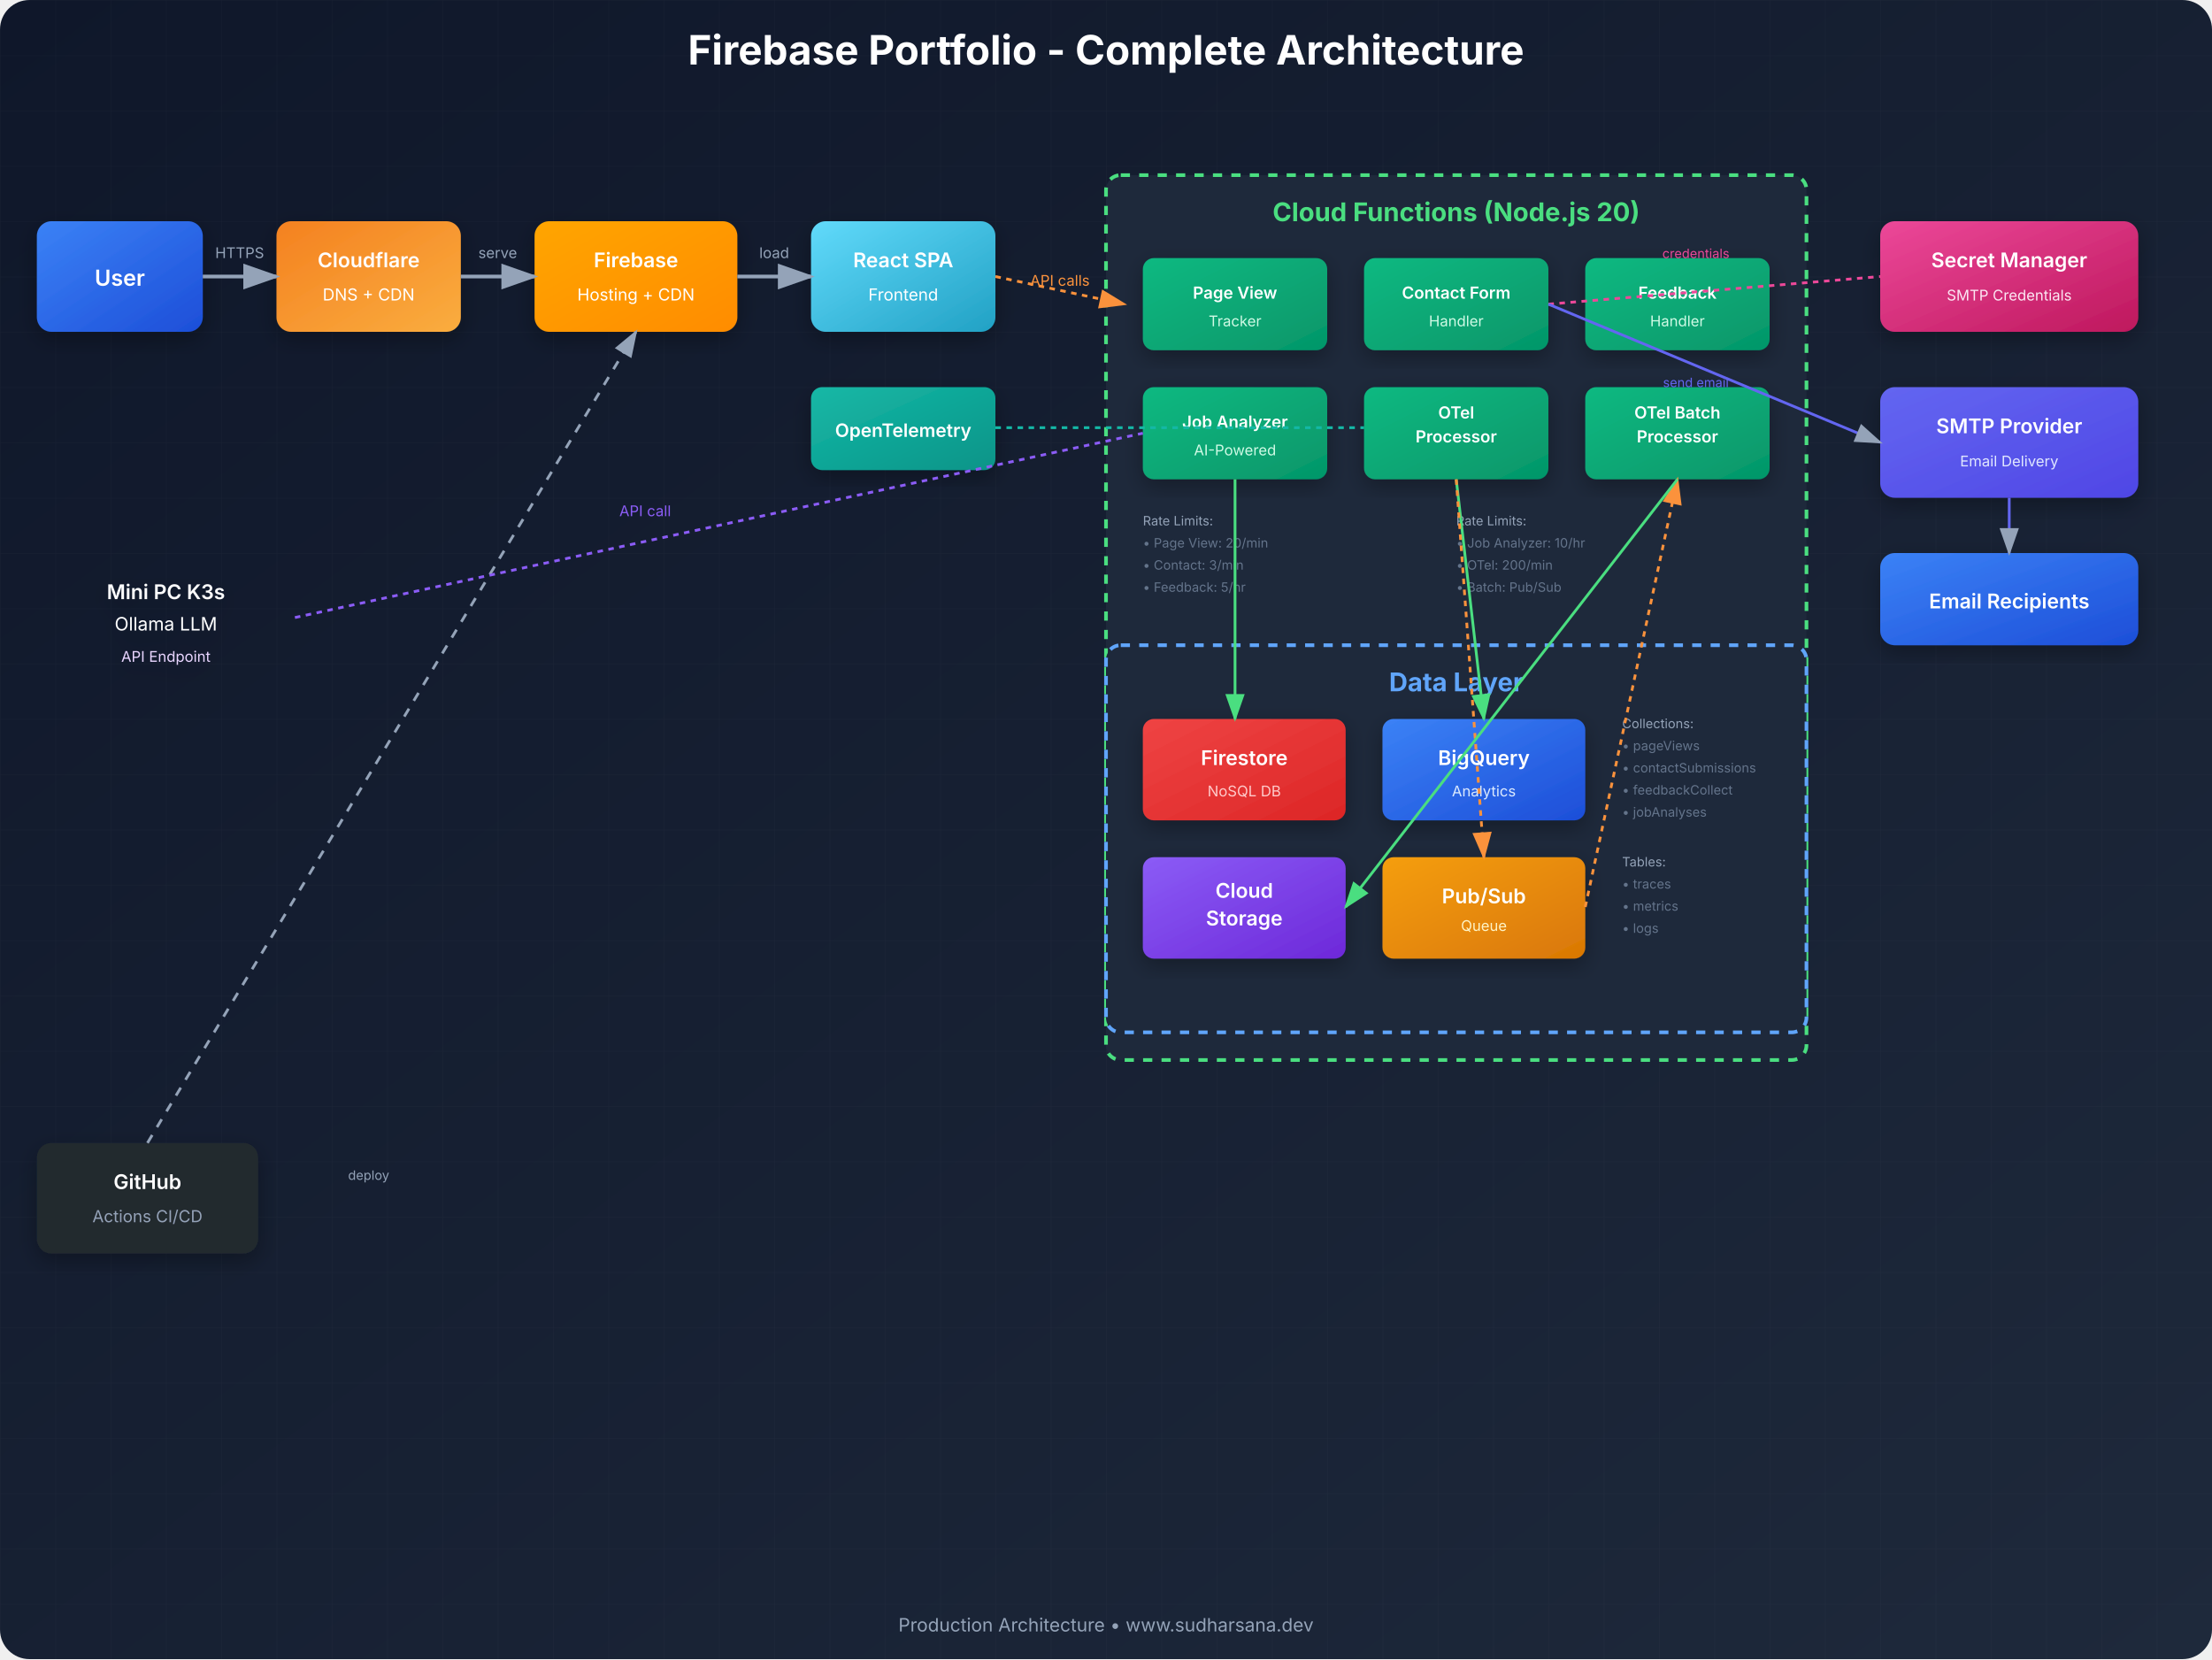
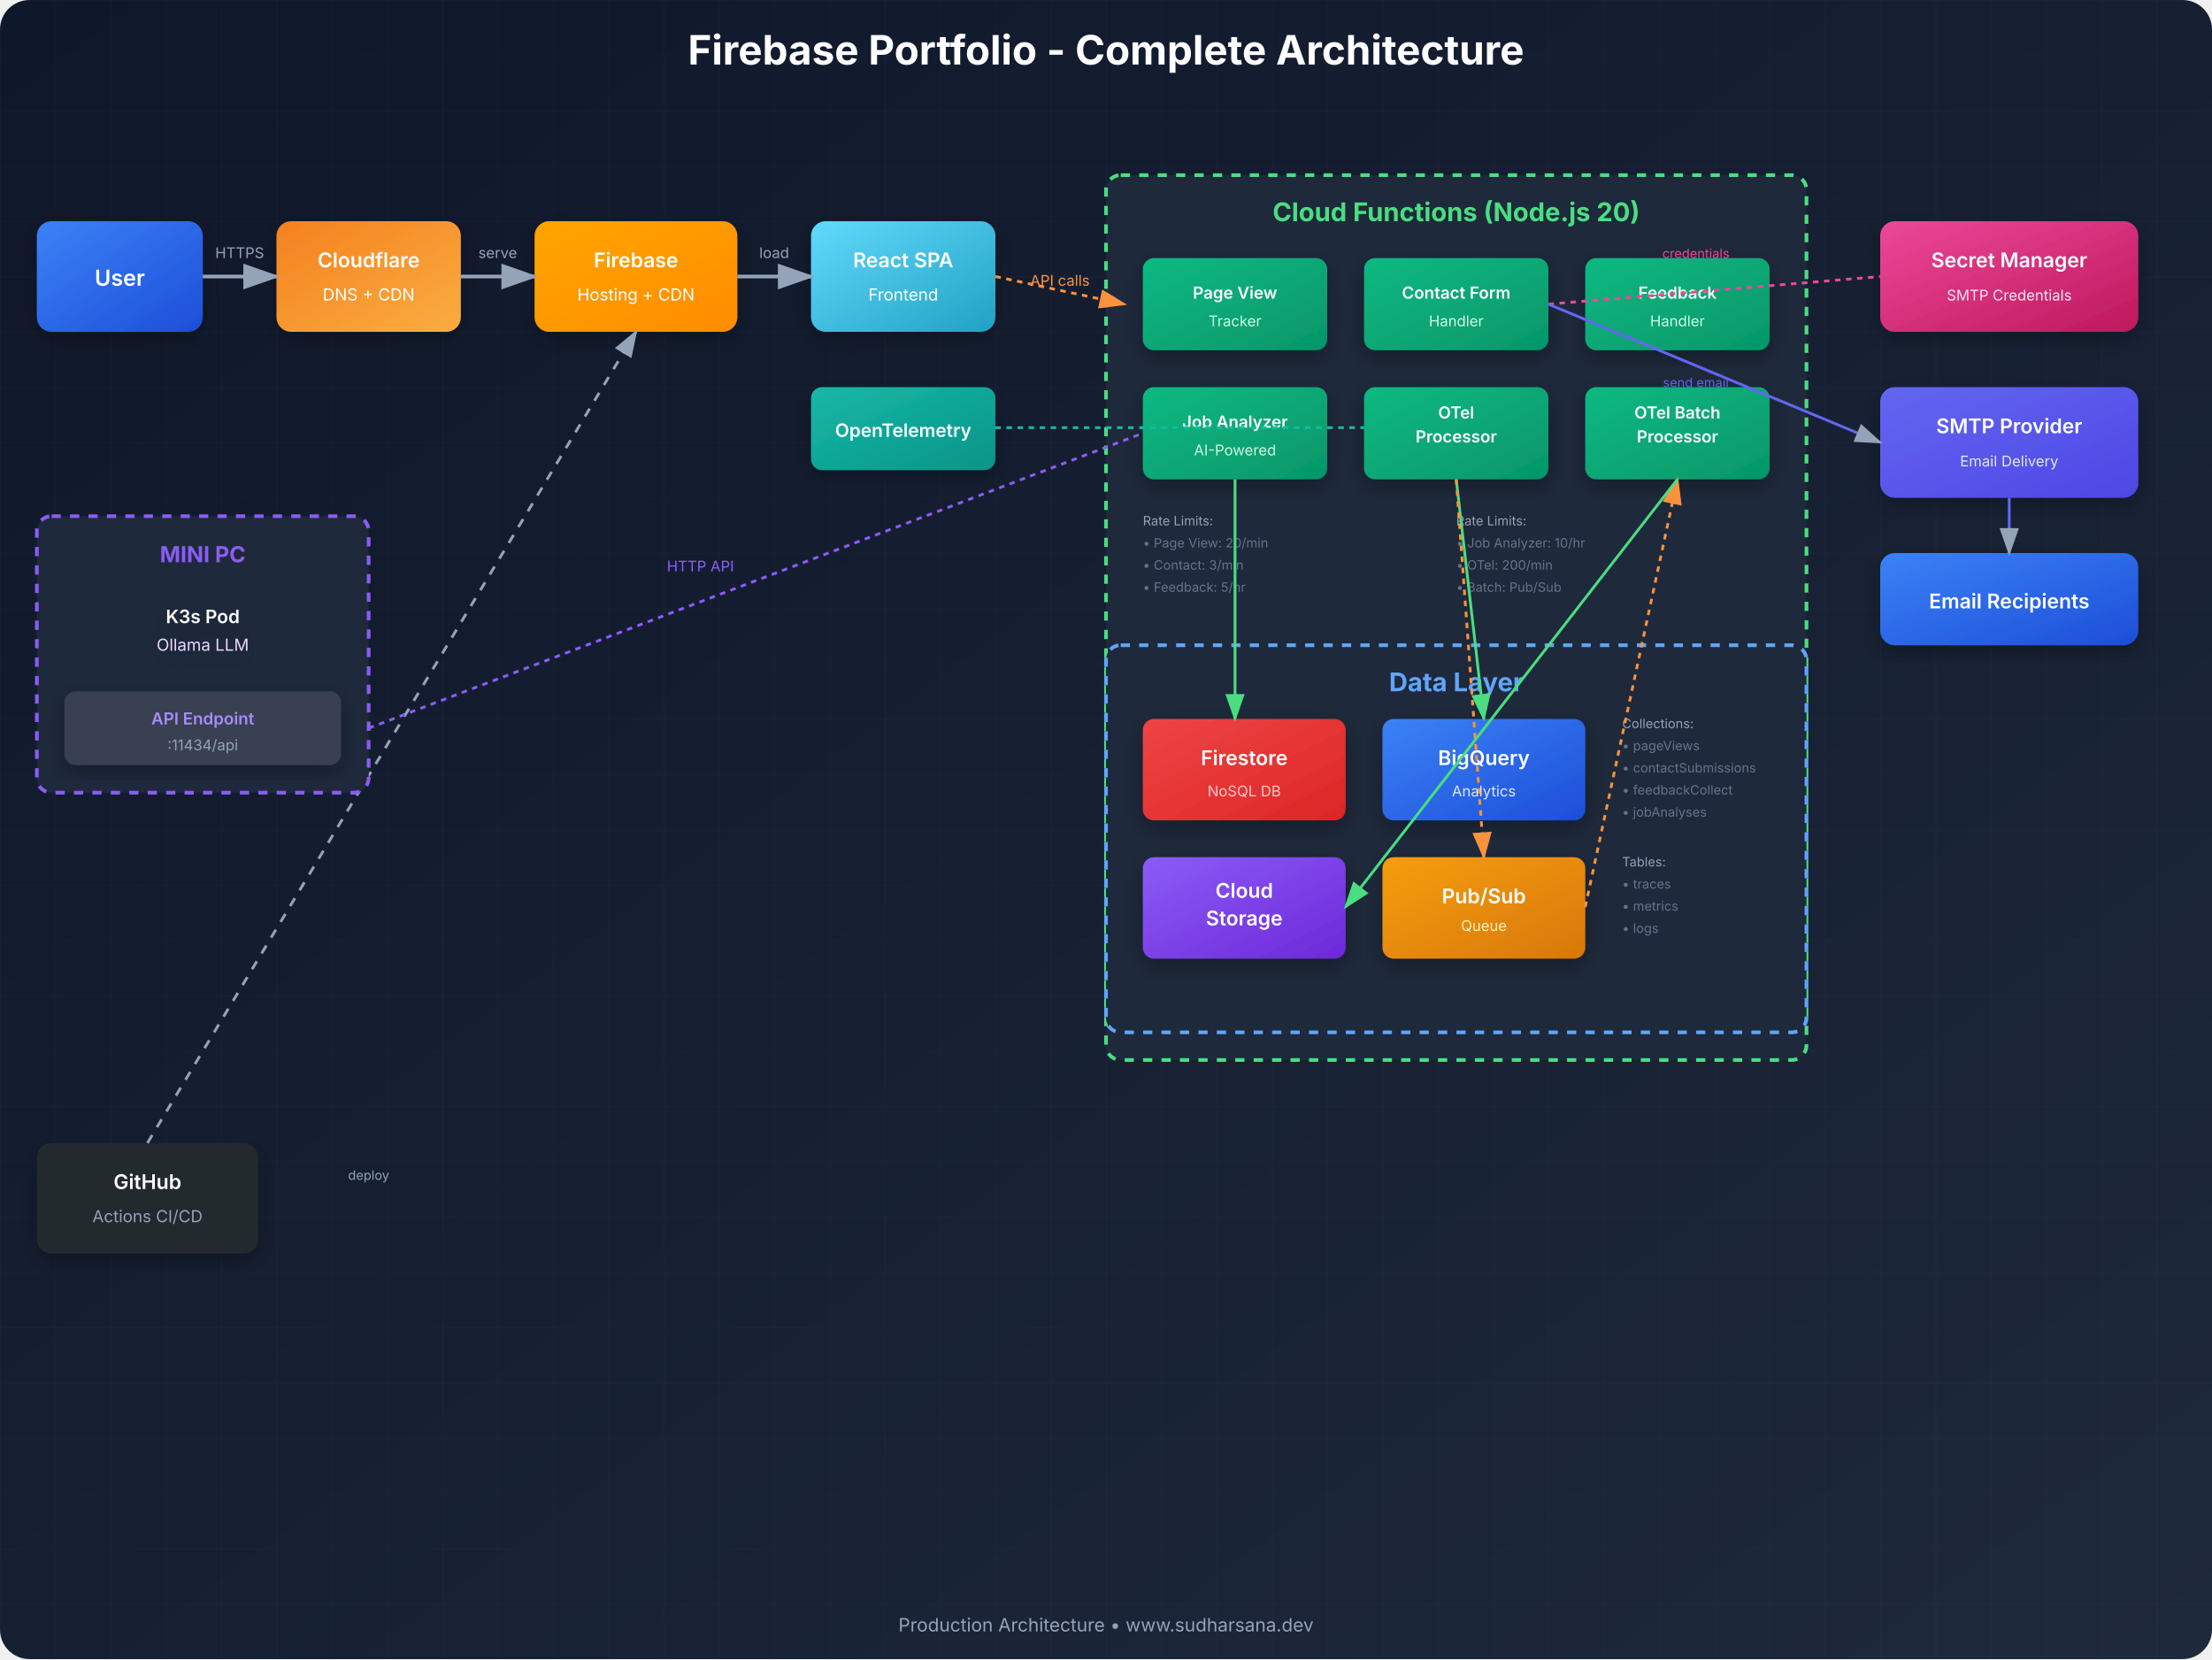
<svg xmlns="http://www.w3.org/2000/svg" viewBox="0 0 1200 900" style="font-family: system-ui, -apple-system, sans-serif;">
  <defs>
    <linearGradient id="userGrad" x1="0%" y1="0%" x2="100%" y2="100%">
      <stop offset="0%" style="stop-color:#3b82f6" />
      <stop offset="100%" style="stop-color:#1d4ed8" />
    </linearGradient>
    <linearGradient id="cloudflareGrad" x1="0%" y1="0%" x2="100%" y2="100%">
      <stop offset="0%" style="stop-color:#f48120" />
      <stop offset="100%" style="stop-color:#faad3f" />
    </linearGradient>
    <linearGradient id="firebaseGrad" x1="0%" y1="0%" x2="100%" y2="100%">
      <stop offset="0%" style="stop-color:#FFA500" />
      <stop offset="100%" style="stop-color:#FF8C00" />
    </linearGradient>
    <linearGradient id="reactGrad" x1="0%" y1="0%" x2="100%" y2="100%">
      <stop offset="0%" style="stop-color:#61dafb" />
      <stop offset="100%" style="stop-color:#21a1c4" />
    </linearGradient>
    <linearGradient id="functionGrad" x1="0%" y1="0%" x2="100%" y2="100%">
      <stop offset="0%" style="stop-color:#10b981" />
      <stop offset="100%" style="stop-color:#059669" />
    </linearGradient>
    <linearGradient id="firestoreGrad" x1="0%" y1="0%" x2="100%" y2="100%">
      <stop offset="0%" style="stop-color:#ef4444" />
      <stop offset="100%" style="stop-color:#dc2626" />
    </linearGradient>
    <linearGradient id="bigqueryGrad" x1="0%" y1="0%" x2="100%" y2="100%">
      <stop offset="0%" style="stop-color:#3b82f6" />
      <stop offset="100%" style="stop-color:#1d4ed8" />
    </linearGradient>
    <linearGradient id="storageGrad" x1="0%" y1="0%" x2="100%" y2="100%">
      <stop offset="0%" style="stop-color:#8b5cf6" />
      <stop offset="100%" style="stop-color:#6d28d9" />
    </linearGradient>
    <linearGradient id="pubsubGrad" x1="0%" y1="0%" x2="100%" y2="100%">
      <stop offset="0%" style="stop-color:#f59e0b" />
      <stop offset="100%" style="stop-color:#d97706" />
    </linearGradient>
    <linearGradient id="secretGrad" x1="0%" y1="0%" x2="100%" y2="100%">
      <stop offset="0%" style="stop-color:#ec4899" />
      <stop offset="100%" style="stop-color:#be185d" />
    </linearGradient>
    <linearGradient id="smtpGrad" x1="0%" y1="0%" x2="100%" y2="100%">
      <stop offset="0%" style="stop-color:#6366f1" />
      <stop offset="100%" style="stop-color:#4f46e5" />
    </linearGradient>
    <linearGradient id="otelGrad" x1="0%" y1="0%" x2="100%" y2="100%">
      <stop offset="0%" style="stop-color:#14b8a6" />
      <stop offset="100%" style="stop-color:#0d9488" />
    </linearGradient>
    <linearGradient id="bgGrad" x1="0%" y1="0%" x2="100%" y2="100%">
      <stop offset="0%" style="stop-color:#0f172a" />
      <stop offset="100%" style="stop-color:#1e293b" />
    </linearGradient>
    <filter id="shadow" x="-20%" y="-20%" width="140%" height="140%">
      <feDropShadow dx="0" dy="4" stdDeviation="6" flood-color="#000" flood-opacity="0.3" />
    </filter>
    <marker id="arrow" markerWidth="10" markerHeight="7" refX="9" refY="3.5" orient="auto">
      <polygon points="0 0, 10 3.5, 0 7" fill="#94a3b8" />
    </marker>
    <marker id="arrow-orange" markerWidth="10" markerHeight="7" refX="9" refY="3.5" orient="auto">
      <polygon points="0 0, 10 3.5, 0 7" fill="#fb923c" />
    </marker>
    <marker id="arrow-green" markerWidth="10" markerHeight="7" refX="9" refY="3.5" orient="auto">
      <polygon points="0 0, 10 3.5, 0 7" fill="#4ade80" />
    </marker>
  </defs>
  <rect width="1200" height="900" rx="16" fill="url(#bgGrad)" />
  <pattern id="grid" width="30" height="30" patternUnits="userSpaceOnUse">
    <path d="M 30 0 L 0 0 0 30" fill="none" stroke="#ffffff" stroke-width="0.3" opacity="0.05" />
  </pattern>
  <rect width="1200" height="900" fill="url(#grid)" />
  <text x="600" y="35" text-anchor="middle" fill="#ffffff" font-size="22" font-weight="700">Firebase Portfolio - Complete Architecture</text>
  <g filter="url(#shadow)">
    <rect x="20" y="120" width="90" height="60" rx="8" fill="url(#userGrad)" />
    <text x="65" y="155" text-anchor="middle" fill="white" font-size="12" font-weight="600">User</text>
  </g>
  <g filter="url(#shadow)">
    <rect x="150" y="120" width="100" height="60" rx="8" fill="url(#cloudflareGrad)" />
    <text x="200" y="145" text-anchor="middle" fill="white" font-size="11" font-weight="600">Cloudflare</text>
    <text x="200" y="163" text-anchor="middle" fill="white" font-size="9">DNS + CDN</text>
  </g>
  <g filter="url(#shadow)">
    <rect x="290" y="120" width="110" height="60" rx="8" fill="url(#firebaseGrad)" />
    <text x="345" y="145" text-anchor="middle" fill="white" font-size="11" font-weight="600">Firebase</text>
    <text x="345" y="163" text-anchor="middle" fill="white" font-size="9">Hosting + CDN</text>
  </g>
  <g filter="url(#shadow)">
    <rect x="440" y="120" width="100" height="60" rx="8" fill="url(#reactGrad)" />
    <text x="490" y="145" text-anchor="middle" fill="white" font-size="11" font-weight="600">React SPA</text>
    <text x="490" y="163" text-anchor="middle" fill="white" font-size="9">Frontend</text>
  </g>
  <g filter="url(#shadow)">
    <rect x="440" y="210" width="100" height="45" rx="6" fill="url(#otelGrad)" />
    <text x="490" y="237" text-anchor="middle" fill="white" font-size="10" font-weight="600">OpenTelemetry</text>
  </g>
  <rect x="600" y="95" width="380" height="480" fill="#1e293b" stroke="#4ade80" stroke-width="2" rx="8" stroke-dasharray="5,5" />
  <text x="790" y="120" text-anchor="middle" fill="#4ade80" font-size="14" font-weight="700">Cloud Functions (Node.js 20)</text>
  <g filter="url(#shadow)">
    <rect x="620" y="140" width="100" height="50" rx="6" fill="url(#functionGrad)" />
    <text x="670" y="162" text-anchor="middle" fill="white" font-size="9" font-weight="600">Page View</text>
    <text x="670" y="177" text-anchor="middle" fill="#d1fae5" font-size="8">Tracker</text>
  </g>
  <g filter="url(#shadow)">
    <rect x="740" y="140" width="100" height="50" rx="6" fill="url(#functionGrad)" />
    <text x="790" y="162" text-anchor="middle" fill="white" font-size="9" font-weight="600">Contact Form</text>
    <text x="790" y="177" text-anchor="middle" fill="#d1fae5" font-size="8">Handler</text>
  </g>
  <g filter="url(#shadow)">
    <rect x="860" y="140" width="100" height="50" rx="6" fill="url(#functionGrad)" />
    <text x="910" y="162" text-anchor="middle" fill="white" font-size="9" font-weight="600">Feedback</text>
    <text x="910" y="177" text-anchor="middle" fill="#d1fae5" font-size="8">Handler</text>
  </g>
  <g filter="url(#shadow)">
    <rect x="620" y="210" width="100" height="50" rx="6" fill="url(#functionGrad)" />
    <text x="670" y="232" text-anchor="middle" fill="white" font-size="9" font-weight="600">Job Analyzer</text>
    <text x="670" y="247" text-anchor="middle" fill="#d1fae5" font-size="8">AI-Powered</text>
  </g>
  <g filter="url(#shadow)">
    <rect x="740" y="210" width="100" height="50" rx="6" fill="url(#functionGrad)" />
    <text x="790" y="227" text-anchor="middle" fill="white" font-size="9" font-weight="600">OTel</text>
    <text x="790" y="240" text-anchor="middle" fill="white" font-size="9" font-weight="600">Processor</text>
  </g>
  <g filter="url(#shadow)">
    <rect x="860" y="210" width="100" height="50" rx="6" fill="url(#functionGrad)" />
    <text x="910" y="227" text-anchor="middle" fill="white" font-size="9" font-weight="600">OTel Batch</text>
    <text x="910" y="240" text-anchor="middle" fill="white" font-size="9" font-weight="600">Processor</text>
  </g>
  <text x="620" y="285" fill="#94a3b8" font-size="7">Rate Limits:</text>
  <text x="620" y="297" fill="#64748b" font-size="7">• Page View: 20/min</text>
  <text x="620" y="309" fill="#64748b" font-size="7">• Contact: 3/min</text>
  <text x="620" y="321" fill="#64748b" font-size="7">• Feedback: 5/hr</text>
  <text x="790" y="285" fill="#94a3b8" font-size="7">Rate Limits:</text>
  <text x="790" y="297" fill="#64748b" font-size="7">• Job Analyzer: 10/hr</text>
  <text x="790" y="309" fill="#64748b" font-size="7">• OTel: 200/min</text>
  <text x="790" y="321" fill="#64748b" font-size="7">• Batch: Pub/Sub</text>
  <rect x="600" y="350" width="380" height="210" fill="#1e293b" stroke="#60a5fa" stroke-width="2" rx="8" stroke-dasharray="5,5" />
  <text x="790" y="375" text-anchor="middle" fill="#60a5fa" font-size="14" font-weight="700">Data Layer</text>
  <g filter="url(#shadow)">
    <rect x="620" y="390" width="110" height="55" rx="6" fill="url(#firestoreGrad)" />
    <text x="675" y="415" text-anchor="middle" fill="white" font-size="11" font-weight="600">Firestore</text>
    <text x="675" y="432" text-anchor="middle" fill="#fecaca" font-size="8">NoSQL DB</text>
  </g>
  <g filter="url(#shadow)">
    <rect x="750" y="390" width="110" height="55" rx="6" fill="url(#bigqueryGrad)" />
    <text x="805" y="415" text-anchor="middle" fill="white" font-size="11" font-weight="600">BigQuery</text>
    <text x="805" y="432" text-anchor="middle" fill="#dbeafe" font-size="8">Analytics</text>
  </g>
  <g filter="url(#shadow)">
    <rect x="620" y="465" width="110" height="55" rx="6" fill="url(#storageGrad)" />
    <text x="675" y="487" text-anchor="middle" fill="white" font-size="11" font-weight="600">Cloud</text>
    <text x="675" y="502" text-anchor="middle" fill="white" font-size="11" font-weight="600">Storage</text>
  </g>
  <g filter="url(#shadow)">
    <rect x="750" y="465" width="110" height="55" rx="6" fill="url(#pubsubGrad)" />
    <text x="805" y="490" text-anchor="middle" fill="white" font-size="11" font-weight="600">Pub/Sub</text>
    <text x="805" y="505" text-anchor="middle" fill="#fef3c7" font-size="8">Queue</text>
  </g>
  <text x="880" y="395" fill="#94a3b8" font-size="7">Collections:</text>
  <text x="880" y="407" fill="#64748b" font-size="7">• pageViews</text>
  <text x="880" y="419" fill="#64748b" font-size="7">• contactSubmissions</text>
  <text x="880" y="431" fill="#64748b" font-size="7">• feedbackCollect</text>
  <text x="880" y="443" fill="#64748b" font-size="7">• jobAnalyses</text>
  <text x="880" y="470" fill="#94a3b8" font-size="7">Tables:</text>
  <text x="880" y="482" fill="#64748b" font-size="7">• traces</text>
  <text x="880" y="494" fill="#64748b" font-size="7">• metrics</text>
  <text x="880" y="506" fill="#64748b" font-size="7">• logs</text>
  <g filter="url(#shadow)">
    <rect x="1020" y="120" width="140" height="60" rx="8" fill="url(#secretGrad)" />
    <text x="1090" y="145" text-anchor="middle" fill="white" font-size="11" font-weight="600">Secret Manager</text>
    <text x="1090" y="163" text-anchor="middle" fill="#fce7f3" font-size="8">SMTP Credentials</text>
  </g>
  <g filter="url(#shadow)">
    <rect x="1020" y="210" width="140" height="60" rx="8" fill="url(#smtpGrad)" />
    <text x="1090" y="235" text-anchor="middle" fill="white" font-size="11" font-weight="600">SMTP Provider</text>
    <text x="1090" y="253" text-anchor="middle" fill="#e0e7ff" font-size="8">Email Delivery</text>
  </g>
  <g filter="url(#shadow)">
    <rect x="1020" y="300" width="140" height="50" rx="8" fill="url(#userGrad)" />
    <text x="1090" y="330" text-anchor="middle" fill="white" font-size="11" font-weight="600">Email Recipients</text>
  </g>
  <g filter="url(#shadow)">
    <rect x="20" y="620" width="120" height="60" rx="8" fill="#24292f" />
    <text x="80" y="645" text-anchor="middle" fill="white" font-size="11" font-weight="600">GitHub</text>
    <text x="80" y="663" text-anchor="middle" fill="#94a3b8" font-size="9">Actions CI/CD</text>
  </g>
  <path d="M 110 150 L 150 150" stroke="#94a3b8" stroke-width="2" marker-end="url(#arrow)" />
  <path d="M 250 150 L 290 150" stroke="#94a3b8" stroke-width="2" marker-end="url(#arrow)" />
  <path d="M 400 150 L 440 150" stroke="#94a3b8" stroke-width="2" marker-end="url(#arrow)" />
  <path d="M 540 150 L 610 165" stroke="#fb923c" stroke-width="1.5" stroke-dasharray="3,3" marker-end="url(#arrow-orange)" />
  <path d="M 540 232 L 740 232" stroke="#14b8a6" stroke-width="1.5" stroke-dasharray="3,3" />
  <path d="M 670 260 L 670 390" stroke="#4ade80" stroke-width="1.5" marker-end="url(#arrow-green)" />
  <path d="M 790 260 L 805 390" stroke="#4ade80" stroke-width="1.5" marker-end="url(#arrow-green)" />
  <path d="M 790 260 L 805 465" stroke="#fb923c" stroke-width="1.5" stroke-dasharray="3,3" marker-end="url(#arrow-orange)" />
  <path d="M 860 492 L 910 260" stroke="#fb923c" stroke-width="1.5" stroke-dasharray="3,3" marker-end="url(#arrow-orange)" />
  <path d="M 910 260 L 730 492" stroke="#4ade80" stroke-width="1.5" marker-end="url(#arrow-green)" />
  <path d="M 840 165 L 1020 150" stroke="#ec4899" stroke-width="1.5" stroke-dasharray="3,3" fill="none" />
  <path d="M 840 165 L 1020 240" stroke="#6366f1" stroke-width="1.5" marker-end="url(#arrow)" fill="none" />
  <path d="M 1090 270 L 1090 300" stroke="#6366f1" stroke-width="1.5" marker-end="url(#arrow)" />
  <path d="M 80 620 L 345 180" stroke="#94a3b8" stroke-width="1.5" stroke-dasharray="5,5" marker-end="url(#arrow)" fill="none" />
  <text x="130" y="140" text-anchor="middle" fill="#94a3b8" font-size="8">HTTPS</text>
  <text x="270" y="140" text-anchor="middle" fill="#94a3b8" font-size="8">serve</text>
  <text x="420" y="140" text-anchor="middle" fill="#94a3b8" font-size="8">load</text>
  <text x="575" y="155" text-anchor="middle" fill="#fb923c" font-size="8">API calls</text>
  <text x="920" y="140" text-anchor="middle" fill="#ec4899" font-size="7">credentials</text>
  <text x="920" y="210" text-anchor="middle" fill="#6366f1" font-size="7">send email</text>
  <text x="200" y="640" text-anchor="middle" fill="#94a3b8" font-size="7">deploy</text>
-   <g filter="url(#shadow)">
-     <rect x="20" y="300" width="140" height="70" rx="8" fill="url(#ollamaGrad)" />
-     <text x="90" y="325" text-anchor="middle" fill="white" font-size="11" font-weight="600">Mini PC K3s</text>
-     <text x="90" y="342" text-anchor="middle" fill="white" font-size="10">Ollama LLM</text>
-     <text x="90" y="359" text-anchor="middle" fill="#e9d5ff" font-size="8">API Endpoint</text>
-   </g>
-   <path d="M 160 335 L 620 235" stroke="#8b5cf6" stroke-width="1.5" stroke-dasharray="3,3" fill="none" />
-   <text x="350" y="280" text-anchor="middle" fill="#8b5cf6" font-size="8">API call</text>
+   <rect x="20" y="280" width="180" height="150" fill="#1e293b" stroke="#8b5cf6" stroke-width="2" rx="8" stroke-dasharray="5,5" />
+   <text x="110" y="305" text-anchor="middle" fill="#8b5cf6" font-size="12" font-weight="700">MINI PC</text>
+   <g filter="url(#shadow)">
+     <rect x="35" y="320" width="150" height="45" rx="6" fill="url(#ollamaGrad)" />
+     <text x="110" y="338" text-anchor="middle" fill="white" font-size="10" font-weight="600">K3s Pod</text>
+     <text x="110" y="353" text-anchor="middle" fill="#e9d5ff" font-size="9">Ollama LLM</text>
+   </g>
+   <g filter="url(#shadow)">
+     <rect x="35" y="375" width="150" height="40" rx="6" fill="#374151" />
+     <text x="110" y="393" text-anchor="middle" fill="#a78bfa" font-size="9" font-weight="600">API Endpoint</text>
+     <text x="110" y="407" text-anchor="middle" fill="#94a3b8" font-size="8">:11434/api</text>
+   </g>
+   <path d="M 200 395 L 620 235" stroke="#8b5cf6" stroke-width="1.5" stroke-dasharray="3,3" fill="none" />
+   <text x="380" y="310" text-anchor="middle" fill="#8b5cf6" font-size="8">HTTP API</text>
  <text x="600" y="885" text-anchor="middle" fill="#94a3b8" font-size="10">Production Architecture • www.sudharsana.dev</text>
</svg>
